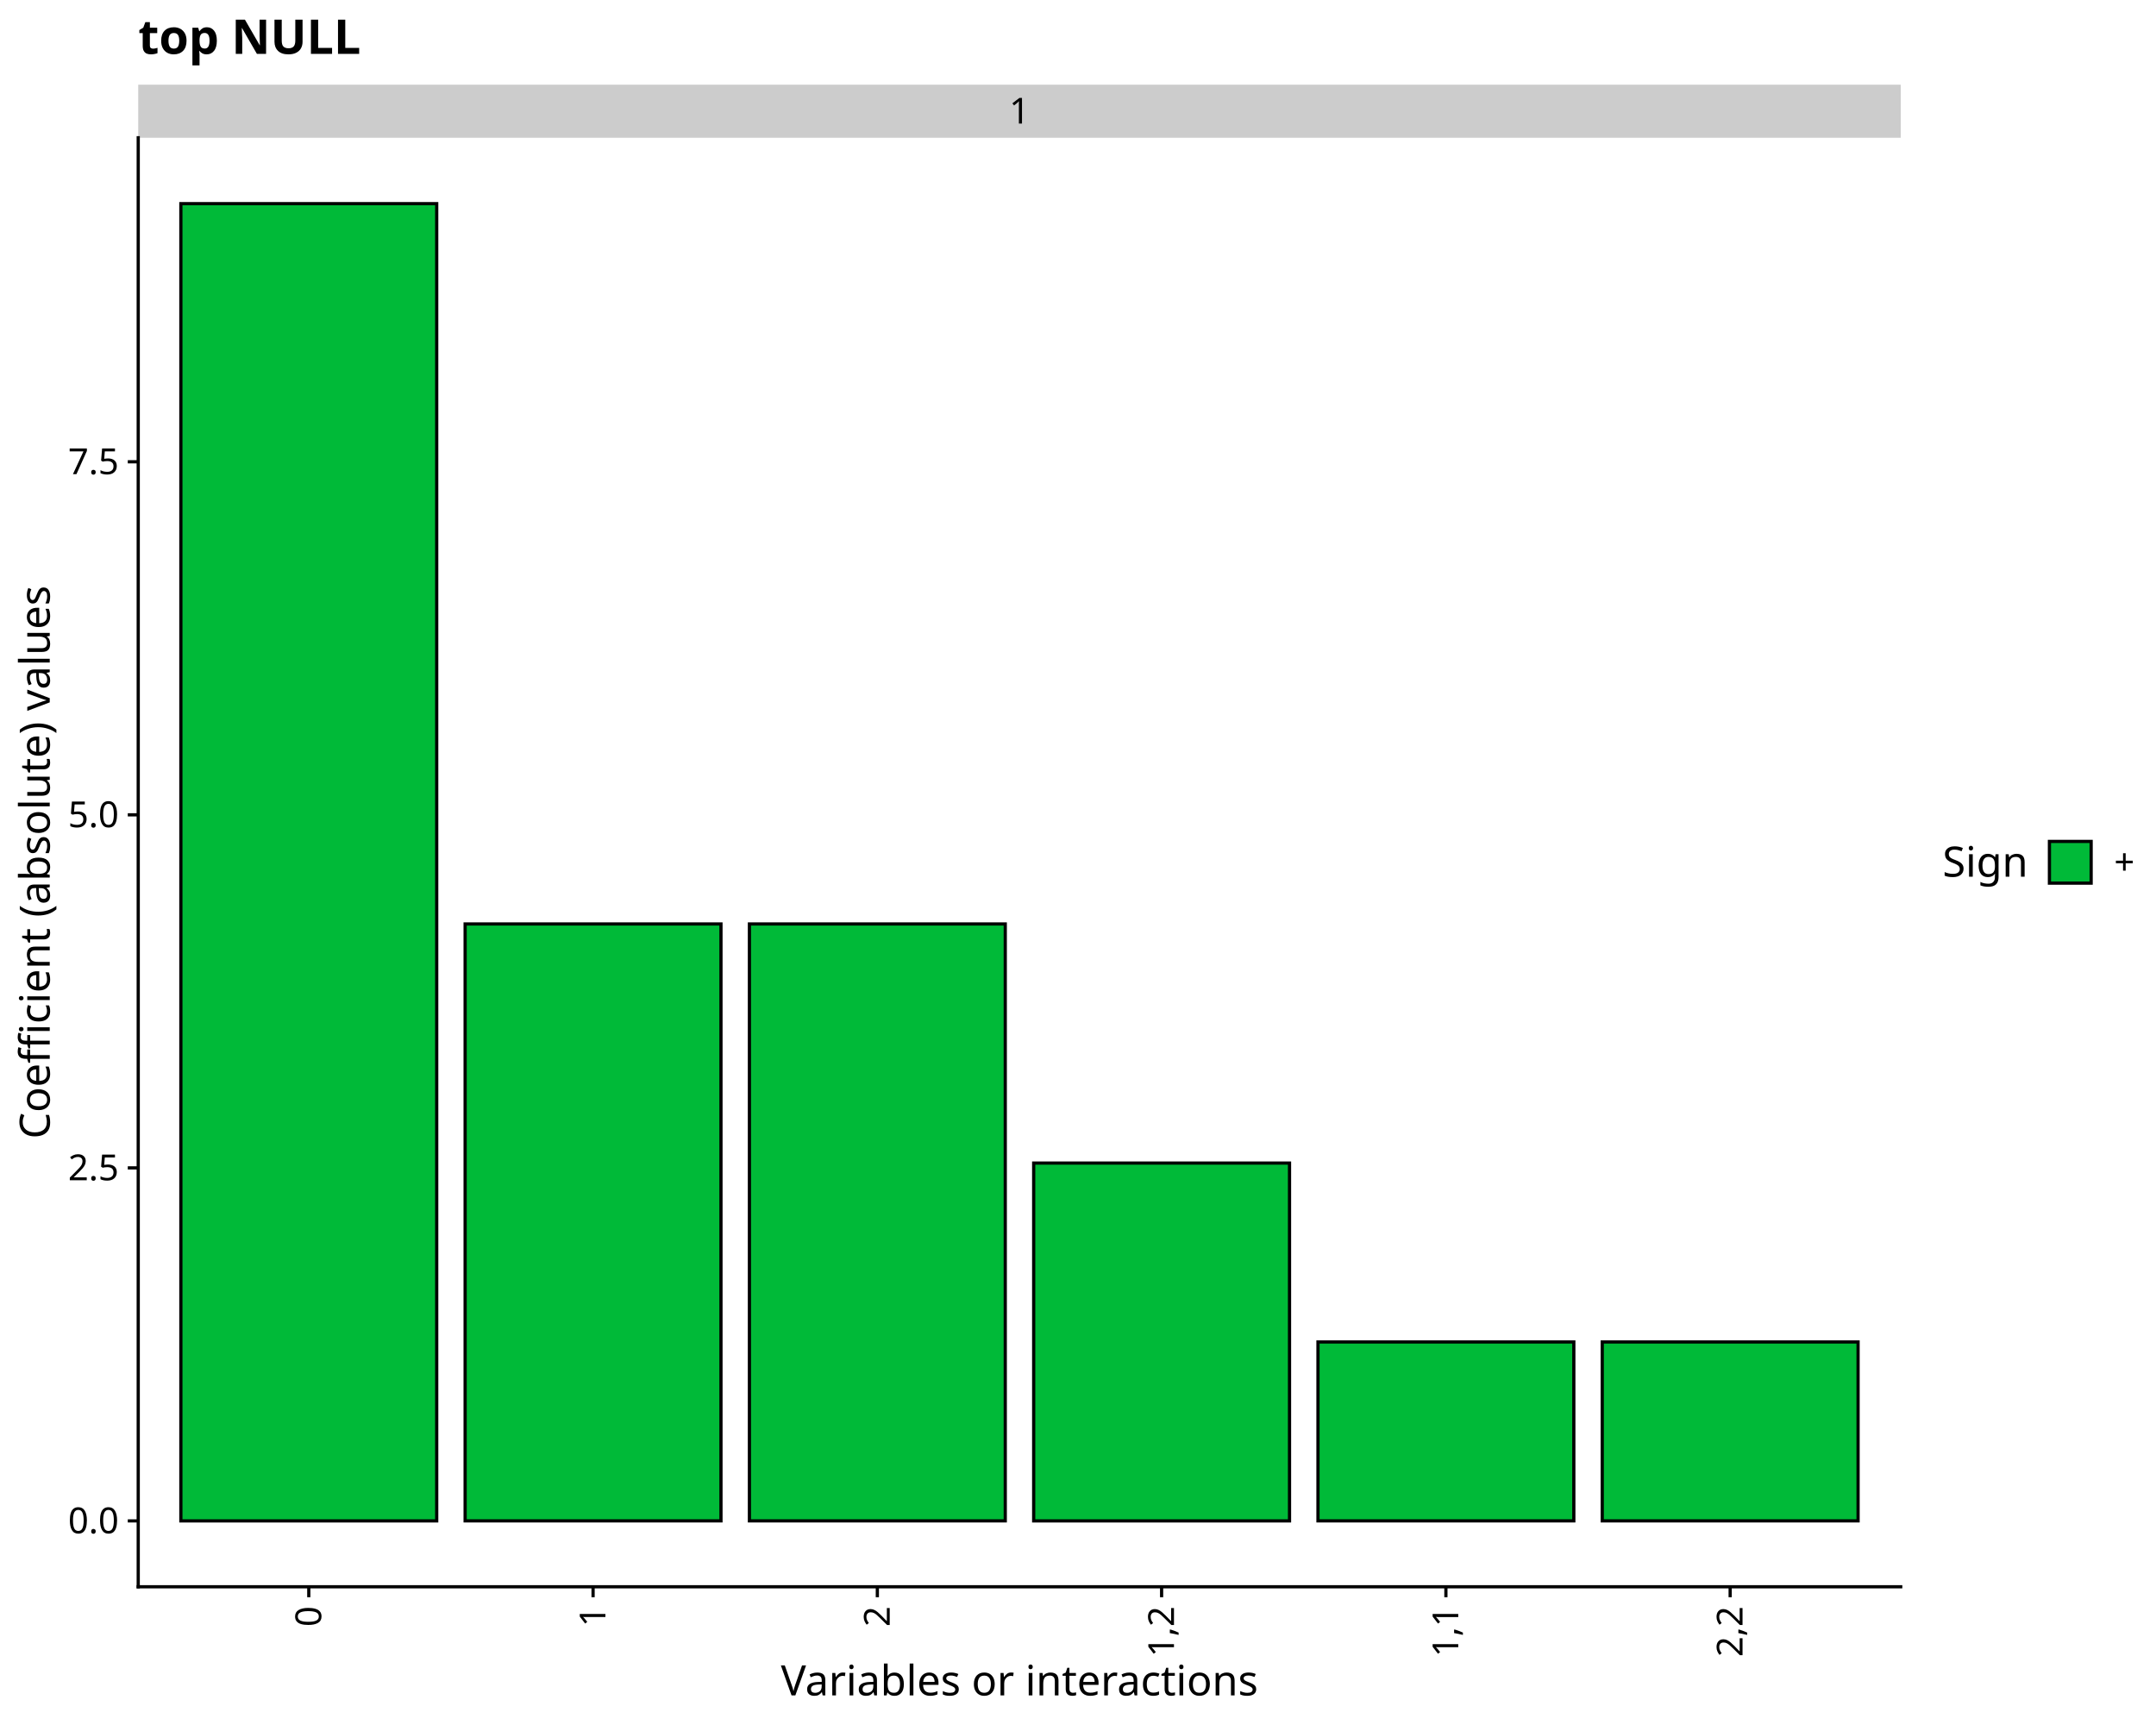
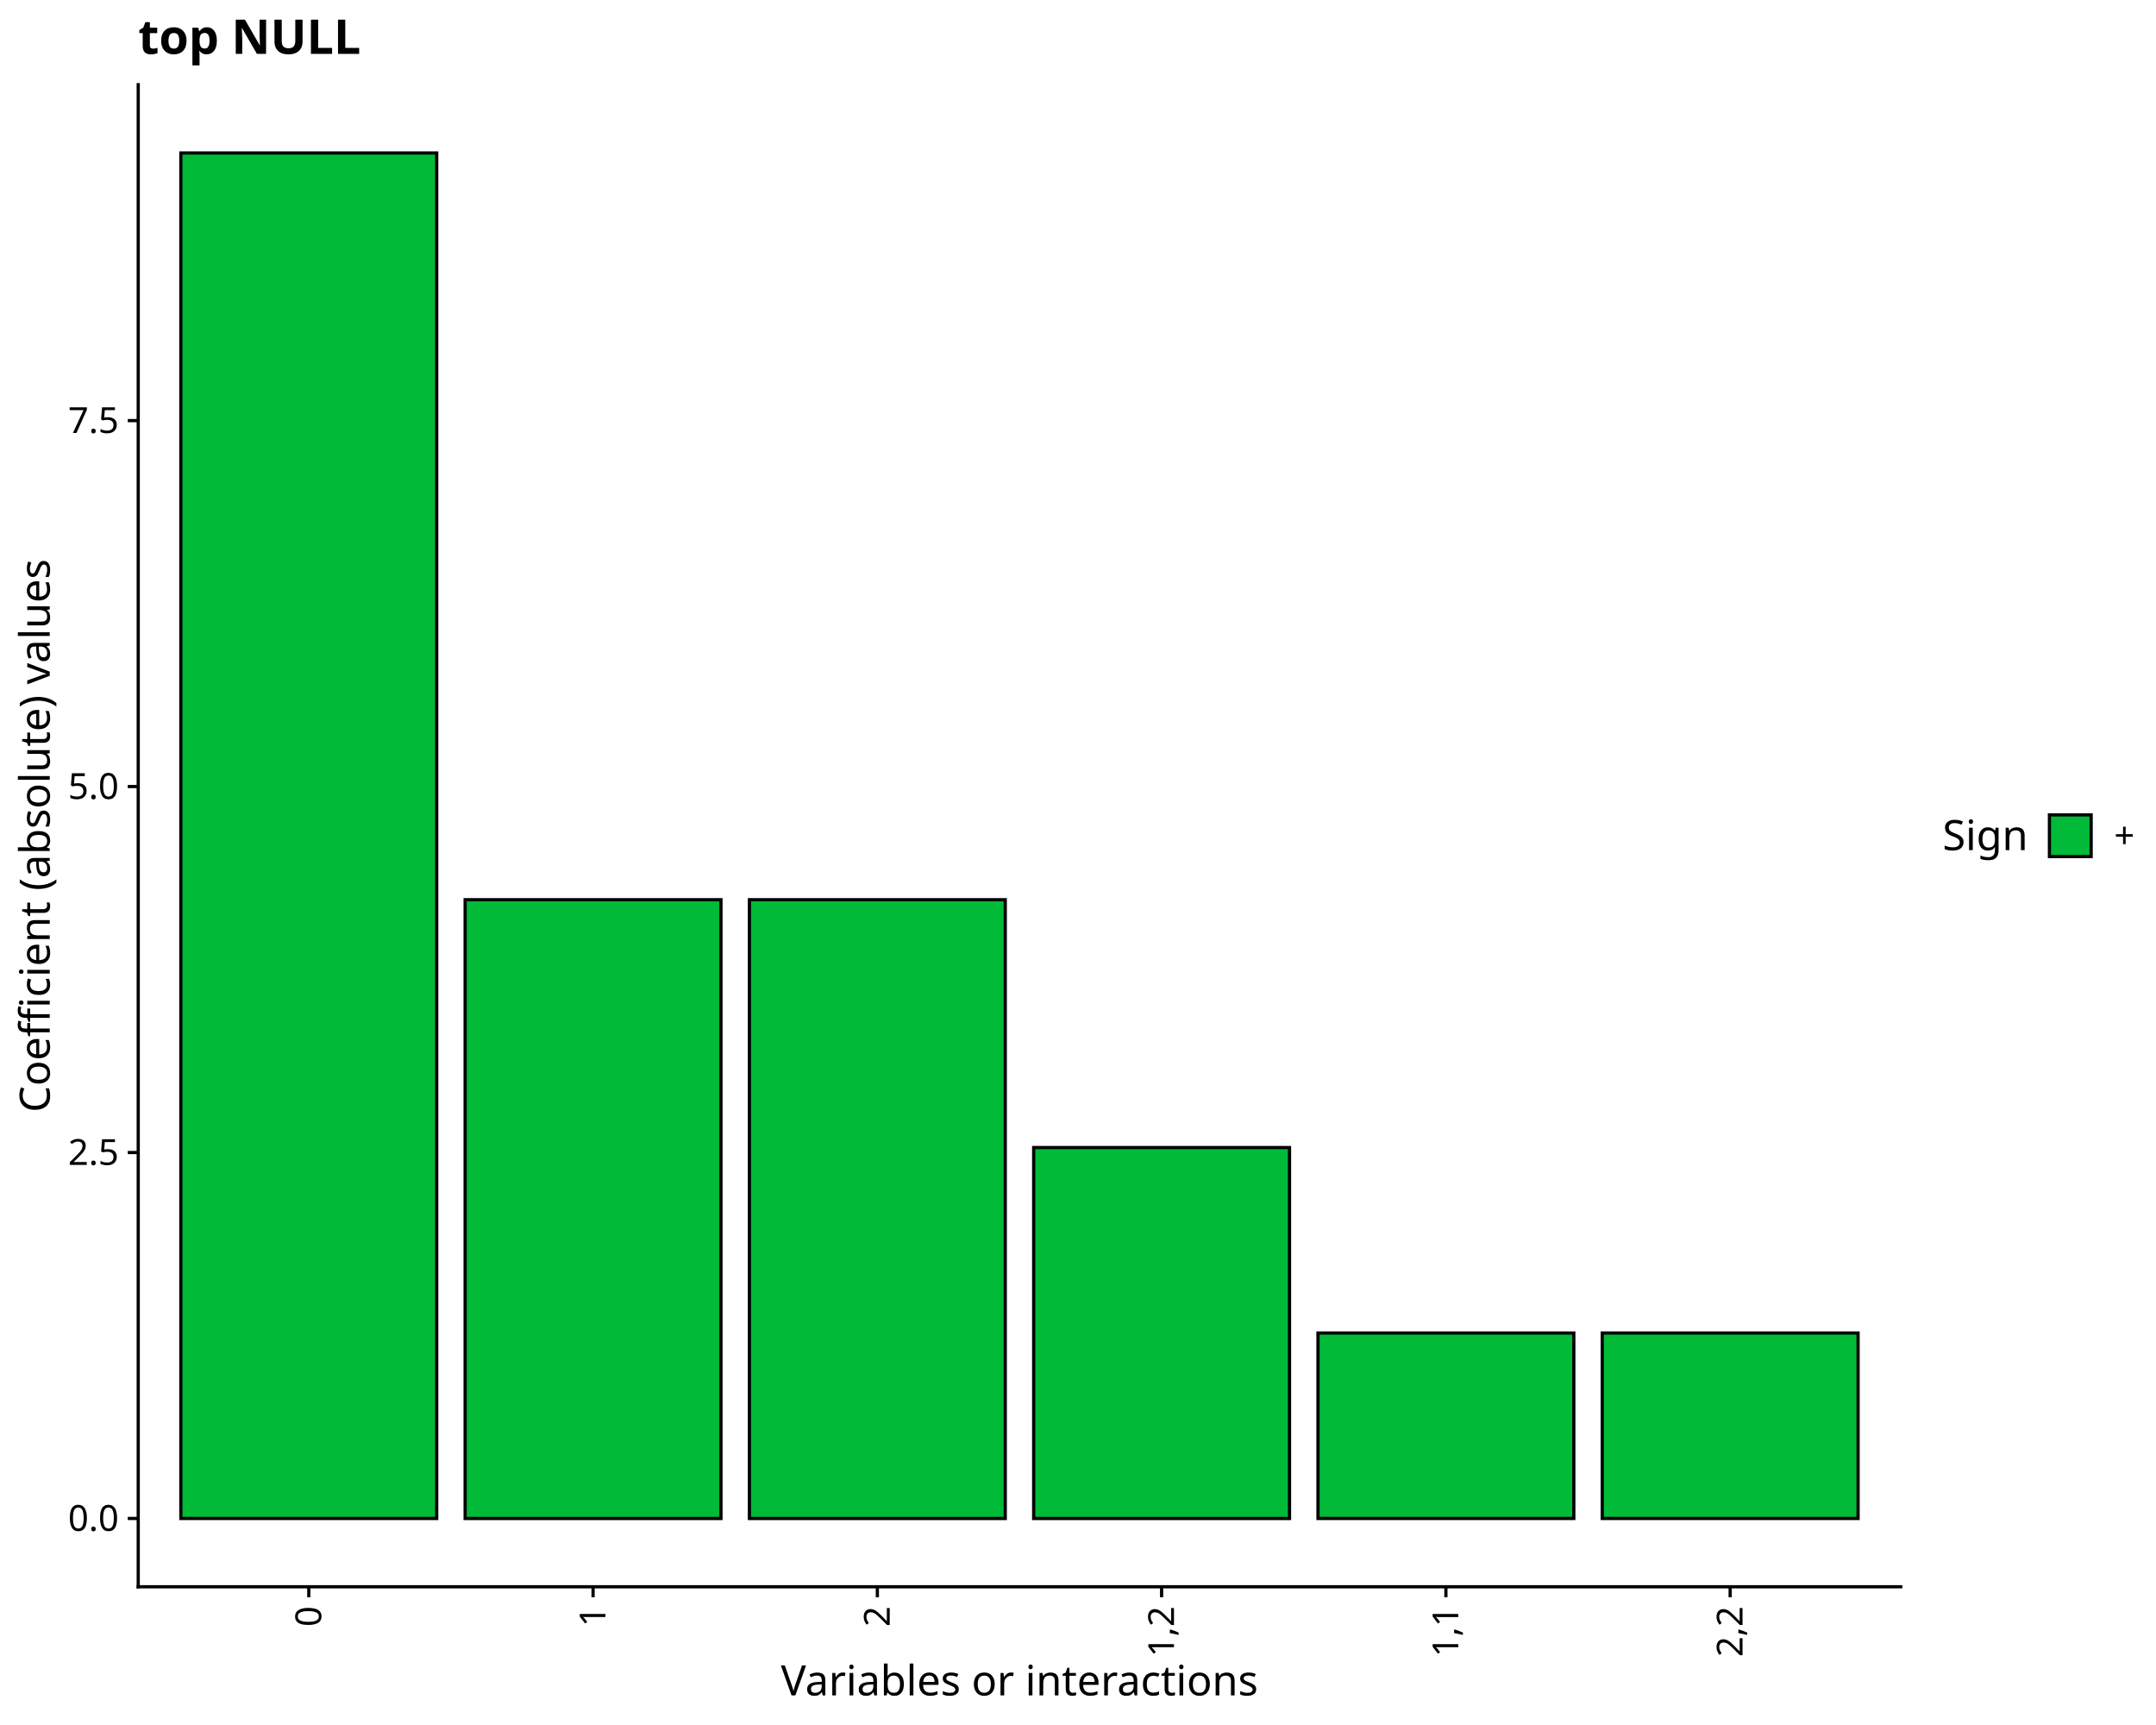
<svg xmlns="http://www.w3.org/2000/svg" class="svglite" data-engine-version="2.0" width="720.00pt" height="576.00pt" viewBox="0 0 720.00 576.00">
  <defs>
    <style type="text/css">
    .svglite line, .svglite polyline, .svglite polygon, .svglite path, .svglite rect, .svglite circle {
      fill: none;
      stroke: #000000;
      stroke-linecap: round;
      stroke-linejoin: round;
      stroke-miterlimit: 10.00;
    }
  </style>
  </defs>
  <rect width="100%" height="100%" style="stroke: none; fill: #FFFFFF;" />
  <defs>
    <clipPath id="cpMC4wMHw3MjAuMDB8MC4wMHw1NzYuMDA=">
      <rect x="0.00" y="0.00" width="720.00" height="576.00" />
    </clipPath>
  </defs>
  <g clip-path="url(#cpMC4wMHw3MjAuMDB8MC4wMHw1NzYuMDA=)">
</g>
  <defs>
-     <clipPath id="cpNDYuMTZ8NjM0Ljc1fDQ2LjAwfDUyOS44NA==">
-       <rect x="46.16" y="46.00" width="588.59" height="483.84" />
+     <clipPath id="cpNDYuMTZ8NjM0Ljc1fDI4LjI4fDUyOS44NA==">
+       <rect x="46.16" y="28.28" width="588.59" height="501.56" />
    </clipPath>
  </defs>
-   <g clip-path="url(#cpNDYuMTZ8NjM0Ljc1fDQ2LjAwfDUyOS44NA==)">
-     <rect x="60.40" y="68.00" width="85.44" height="439.85" style="stroke-width: 1.07; stroke-linecap: butt; stroke-linejoin: miter; fill: #00BA38;" />
-     <rect x="155.33" y="308.52" width="85.44" height="199.32" style="stroke-width: 1.07; stroke-linecap: butt; stroke-linejoin: miter; fill: #00BA38;" />
-     <rect x="250.27" y="308.52" width="85.44" height="199.32" style="stroke-width: 1.07; stroke-linecap: butt; stroke-linejoin: miter; fill: #00BA38;" />
-     <rect x="345.20" y="388.36" width="85.44" height="119.49" style="stroke-width: 1.07; stroke-linecap: butt; stroke-linejoin: miter; fill: #00BA38;" />
-     <rect x="440.14" y="448.10" width="85.44" height="59.74" style="stroke-width: 1.07; stroke-linecap: butt; stroke-linejoin: miter; fill: #00BA38;" />
-     <rect x="535.07" y="448.10" width="85.44" height="59.74" style="stroke-width: 1.07; stroke-linecap: butt; stroke-linejoin: miter; fill: #00BA38;" />
+   <g clip-path="url(#cpNDYuMTZ8NjM0Ljc1fDI4LjI4fDUyOS44NA==)">
+     <rect x="60.40" y="51.08" width="85.44" height="455.96" style="stroke-width: 1.07; stroke-linecap: butt; stroke-linejoin: miter; fill: #00BA38;" />
+     <rect x="155.33" y="300.42" width="85.44" height="206.63" style="stroke-width: 1.07; stroke-linecap: butt; stroke-linejoin: miter; fill: #00BA38;" />
+     <rect x="250.27" y="300.42" width="85.44" height="206.63" style="stroke-width: 1.07; stroke-linecap: butt; stroke-linejoin: miter; fill: #00BA38;" />
+     <rect x="345.20" y="383.18" width="85.44" height="123.87" style="stroke-width: 1.07; stroke-linecap: butt; stroke-linejoin: miter; fill: #00BA38;" />
+     <rect x="440.14" y="445.11" width="85.44" height="61.93" style="stroke-width: 1.07; stroke-linecap: butt; stroke-linejoin: miter; fill: #00BA38;" />
+     <rect x="535.07" y="445.11" width="85.44" height="61.93" style="stroke-width: 1.07; stroke-linecap: butt; stroke-linejoin: miter; fill: #00BA38;" />
  </g>
  <g clip-path="url(#cpMC4wMHw3MjAuMDB8MC4wMHw1NzYuMDA=)">
- </g>
-   <defs>
-     <clipPath id="cpNDYuMTZ8NjM0Ljc1fDI4LjI4fDQ2LjAw">
-       <rect x="46.16" y="28.28" width="588.59" height="17.72" />
-     </clipPath>
-   </defs>
-   <g clip-path="url(#cpNDYuMTZ8NjM0Ljc1fDI4LjI4fDQ2LjAw)">
-     <rect x="46.16" y="28.28" width="588.59" height="17.72" style="stroke-width: 1.07; stroke: none; fill: #CCCCCC;" />
-     <text x="340.46" y="41.27" text-anchor="middle" style="font-size: 12.00px; font-family: sans;" textLength="6.67px" lengthAdjust="spacingAndGlyphs">1</text>
-   </g>
-   <g clip-path="url(#cpMC4wMHw3MjAuMDB8MC4wMHw1NzYuMDA=)">
+     <polyline points="46.16,529.84 46.16,28.28 " style="stroke-width: 1.07; stroke-linecap: square;" />
+     <text x="39.68" y="511.17" text-anchor="end" style="font-size: 12.00px; font-family: sans;" textLength="16.68px" lengthAdjust="spacingAndGlyphs">0.0</text>
+     <text x="39.68" y="388.97" text-anchor="end" style="font-size: 12.00px; font-family: sans;" textLength="16.68px" lengthAdjust="spacingAndGlyphs">2.5</text>
+     <text x="39.68" y="266.77" text-anchor="end" style="font-size: 12.00px; font-family: sans;" textLength="16.68px" lengthAdjust="spacingAndGlyphs">5.0</text>
+     <text x="39.68" y="144.57" text-anchor="end" style="font-size: 12.00px; font-family: sans;" textLength="16.68px" lengthAdjust="spacingAndGlyphs">7.5</text>
+     <polyline points="42.67,507.04 46.16,507.04 " style="stroke-width: 1.07; stroke-linecap: butt;" />
+     <polyline points="42.67,384.84 46.16,384.84 " style="stroke-width: 1.07; stroke-linecap: butt;" />
+     <polyline points="42.67,262.64 46.16,262.64 " style="stroke-width: 1.07; stroke-linecap: butt;" />
+     <polyline points="42.67,140.44 46.16,140.44 " style="stroke-width: 1.07; stroke-linecap: butt;" />
    <polyline points="46.16,529.84 634.75,529.84 " style="stroke-width: 1.07; stroke-linecap: square;" />
    <polyline points="103.12,533.33 103.12,529.84 " style="stroke-width: 1.07; stroke-linecap: butt;" />
    <polyline points="198.06,533.33 198.06,529.84 " style="stroke-width: 1.07; stroke-linecap: butt;" />
    <polyline points="292.99,533.33 292.99,529.84 " style="stroke-width: 1.07; stroke-linecap: butt;" />
    <polyline points="387.92,533.33 387.92,529.84 " style="stroke-width: 1.07; stroke-linecap: butt;" />
    <polyline points="482.86,533.33 482.86,529.84 " style="stroke-width: 1.07; stroke-linecap: butt;" />
    <polyline points="577.79,533.33 577.79,529.84 " style="stroke-width: 1.07; stroke-linecap: butt;" />
    <text transform="translate(107.25,536.32) rotate(-90)" text-anchor="end" style="font-size: 12.00px; font-family: sans;" textLength="6.67px" lengthAdjust="spacingAndGlyphs">0</text>
    <text transform="translate(202.18,536.32) rotate(-90)" text-anchor="end" style="font-size: 12.00px; font-family: sans;" textLength="6.67px" lengthAdjust="spacingAndGlyphs">1</text>
    <text transform="translate(297.12,536.32) rotate(-90)" text-anchor="end" style="font-size: 12.00px; font-family: sans;" textLength="6.67px" lengthAdjust="spacingAndGlyphs">2</text>
    <text transform="translate(392.05,536.32) rotate(-90)" text-anchor="end" style="font-size: 12.00px; font-family: sans;" textLength="16.68px" lengthAdjust="spacingAndGlyphs">1,2</text>
    <text transform="translate(486.99,536.32) rotate(-90)" text-anchor="end" style="font-size: 12.00px; font-family: sans;" textLength="16.68px" lengthAdjust="spacingAndGlyphs">1,1</text>
    <text transform="translate(581.92,536.32) rotate(-90)" text-anchor="end" style="font-size: 12.00px; font-family: sans;" textLength="16.68px" lengthAdjust="spacingAndGlyphs">2,2</text>
-     <polyline points="46.16,529.84 46.16,46.00 " style="stroke-width: 1.07; stroke-linecap: square;" />
-     <text x="39.68" y="511.98" text-anchor="end" style="font-size: 12.00px; font-family: sans;" textLength="16.68px" lengthAdjust="spacingAndGlyphs">0.0</text>
-     <text x="39.68" y="394.10" text-anchor="end" style="font-size: 12.00px; font-family: sans;" textLength="16.68px" lengthAdjust="spacingAndGlyphs">2.5</text>
-     <text x="39.68" y="276.21" text-anchor="end" style="font-size: 12.00px; font-family: sans;" textLength="16.68px" lengthAdjust="spacingAndGlyphs">5.0</text>
-     <text x="39.68" y="158.33" text-anchor="end" style="font-size: 12.00px; font-family: sans;" textLength="16.68px" lengthAdjust="spacingAndGlyphs">7.5</text>
-     <polyline points="42.67,507.85 46.16,507.85 " style="stroke-width: 1.07; stroke-linecap: butt;" />
-     <polyline points="42.67,389.97 46.16,389.97 " style="stroke-width: 1.07; stroke-linecap: butt;" />
-     <polyline points="42.67,272.08 46.16,272.08 " style="stroke-width: 1.07; stroke-linecap: butt;" />
-     <polyline points="42.67,154.20 46.16,154.20 " style="stroke-width: 1.07; stroke-linecap: butt;" />
    <text x="340.46" y="566.12" text-anchor="middle" style="font-size: 14.00px; font-family: sans;" textLength="150.20px" lengthAdjust="spacingAndGlyphs">Variables or interactions</text>
-     <text transform="translate(16.61,287.92) rotate(-90)" text-anchor="middle" style="font-size: 14.00px; font-family: sans;" textLength="176.67px" lengthAdjust="spacingAndGlyphs">Coefficient (absolute) values</text>
-     <text x="648.70" y="292.74" style="font-size: 14.00px; font-family: sans;" textLength="28.02px" lengthAdjust="spacingAndGlyphs">Sign</text>
-     <rect x="684.41" y="280.96" width="13.93" height="13.93" style="stroke-width: 1.07; stroke-linecap: butt; stroke-linejoin: miter; fill: #00BA38;" />
-     <text x="706.01" y="292.05" style="font-size: 12.00px; font-family: sans;" textLength="7.01px" lengthAdjust="spacingAndGlyphs">+</text>
+     <text transform="translate(16.61,279.06) rotate(-90)" text-anchor="middle" style="font-size: 14.00px; font-family: sans;" textLength="176.67px" lengthAdjust="spacingAndGlyphs">Coefficient (absolute) values</text>
+     <text x="648.70" y="283.88" style="font-size: 14.00px; font-family: sans;" textLength="28.02px" lengthAdjust="spacingAndGlyphs">Sign</text>
+     <rect x="684.41" y="272.10" width="13.93" height="13.93" style="stroke-width: 1.07; stroke-linecap: butt; stroke-linejoin: miter; fill: #00BA38;" />
+     <text x="706.01" y="283.19" style="font-size: 12.00px; font-family: sans;" textLength="7.01px" lengthAdjust="spacingAndGlyphs">+</text>
    <text x="46.16" y="17.99" style="font-size: 16.00px; font-weight: bold; font-family: sans;" textLength="67.60px" lengthAdjust="spacingAndGlyphs">top NULL</text>
  </g>
</svg>
